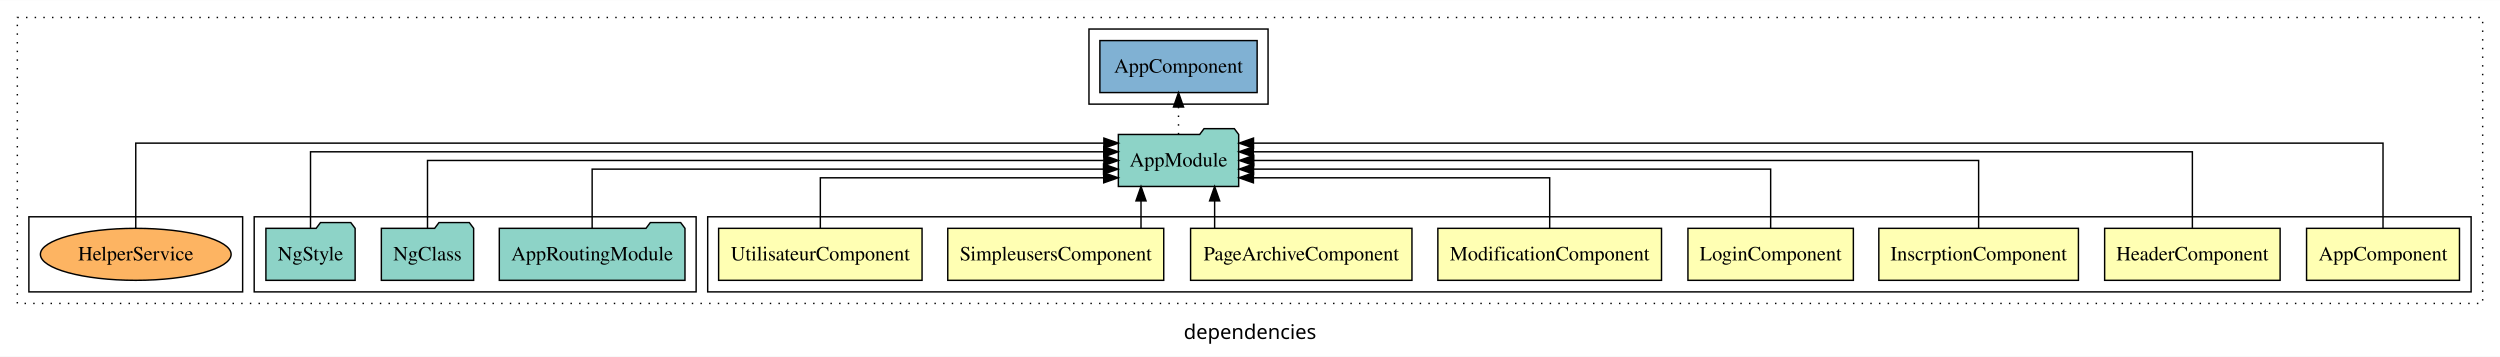
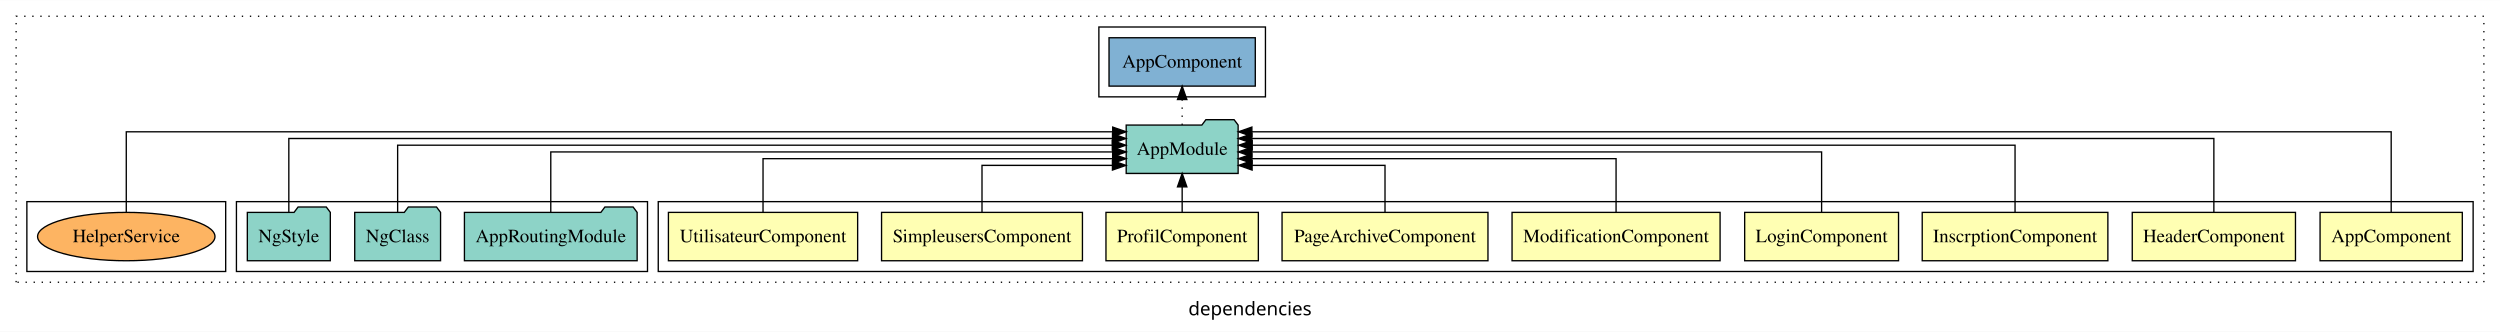
- <svg xmlns="http://www.w3.org/2000/svg" width="1731pt" height="247pt" viewBox="0.00 0.00 1731.00 246.80">
+ <svg xmlns="http://www.w3.org/2000/svg" width="1861pt" height="247pt" viewBox="0.00 0.00 1861.00 246.80">
  <g id="graph0" class="graph" transform="scale(1 1) rotate(0) translate(4 242.8)">
-     <polygon fill="white" stroke="transparent" points="-4,4 -4,-242.8 1727,-242.8 1727,4 -4,4" />
-     <text text-anchor="middle" x="861.5" y="-8.2" font-family="sans-serif" font-size="14.00">dependencies</text>
+     <polygon fill="white" stroke="transparent" points="-4,4 -4,-242.8 1857,-242.8 1857,4 -4,4" />
+     <text text-anchor="middle" x="926.5" y="-8.2" font-family="sans-serif" font-size="14.00">dependencies</text>
    <g id="clust1" class="cluster">
-       <polygon fill="none" stroke="black" stroke-dasharray="1,5" points="8,-32.8 8,-230.8 1715,-230.8 1715,-32.8 8,-32.8" />
+       <polygon fill="none" stroke="black" stroke-dasharray="1,5" points="8,-32.8 8,-230.8 1845,-230.8 1845,-32.8 8,-32.8" />
    </g>
    <g id="clust2" class="cluster">
-       <polygon fill="none" stroke="black" points="486,-40.8 486,-92.8 1707,-92.8 1707,-40.8 486,-40.8" />
+       <polygon fill="none" stroke="black" points="486,-40.8 486,-92.8 1837,-92.8 1837,-40.8 486,-40.8" />
    </g>
-     <g id="clust11" class="cluster">
+     <g id="clust12" class="cluster">
      <polygon fill="none" stroke="black" points="172,-40.8 172,-92.8 478,-92.8 478,-40.8 172,-40.8" />
    </g>
-     <g id="clust13" class="cluster">
-       <polygon fill="none" stroke="black" points="750,-170.8 750,-222.8 874,-222.8 874,-170.8 750,-170.8" />
+     <g id="clust14" class="cluster">
+       <polygon fill="none" stroke="black" points="814,-170.8 814,-222.8 938,-222.8 938,-170.8 814,-170.8" />
    </g>
-     <g id="clust14" class="cluster">
+     <g id="clust15" class="cluster">
      <polygon fill="none" stroke="black" points="16,-40.8 16,-92.8 164,-92.8 164,-40.8 16,-40.8" />
    </g>
    <g id="node1" class="node">
-       <polygon fill="#ffffb3" stroke="black" points="1698.94,-84.8 1593.06,-84.8 1593.06,-48.8 1698.94,-48.8 1698.94,-84.8" />
-       <text text-anchor="middle" x="1646" y="-62.6" font-family="Times,serif" font-size="14.00">AppComponent</text>
+       <polygon fill="#ffffb3" stroke="black" points="1828.94,-84.8 1723.06,-84.8 1723.06,-48.8 1828.94,-48.8 1828.94,-84.8" />
+       <text text-anchor="middle" x="1776" y="-62.6" font-family="Times,serif" font-size="14.00">AppComponent</text>
    </g>
-     <g id="node9" class="node">
-       <polygon fill="#8dd3c7" stroke="black" points="853.66,-149.8 850.66,-153.8 829.66,-153.8 826.66,-149.8 770.34,-149.8 770.34,-113.8 853.66,-113.8 853.66,-149.8" />
-       <text text-anchor="middle" x="812" y="-127.6" font-family="Times,serif" font-size="14.00">AppModule</text>
+     <g id="node10" class="node">
+       <polygon fill="#8dd3c7" stroke="black" points="917.66,-149.8 914.66,-153.8 893.66,-153.8 890.66,-149.8 834.34,-149.8 834.34,-113.8 917.66,-113.8 917.66,-149.8" />
+       <text text-anchor="middle" x="876" y="-127.6" font-family="Times,serif" font-size="14.00">AppModule</text>
    </g>
    <g id="edge1" class="edge">
-       <path fill="none" stroke="black" d="M1646,-85.05C1646,-107.82 1646,-143.8 1646,-143.8 1646,-143.8 863.93,-143.8 863.93,-143.8" />
-       <polygon fill="black" stroke="black" points="863.93,-140.3 853.93,-143.8 863.93,-147.3 863.93,-140.3" />
+       <path fill="none" stroke="black" d="M1776,-84.89C1776,-107.93 1776,-144.8 1776,-144.8 1776,-144.8 927.9,-144.8 927.9,-144.8" />
+       <polygon fill="black" stroke="black" points="927.9,-141.3 917.9,-144.8 927.9,-148.3 927.9,-141.3" />
    </g>
    <g id="node2" class="node">
-       <polygon fill="#ffffb3" stroke="black" points="1574.75,-84.8 1453.25,-84.8 1453.25,-48.8 1574.75,-48.8 1574.75,-84.8" />
-       <text text-anchor="middle" x="1514" y="-62.6" font-family="Times,serif" font-size="14.00">HeaderComponent</text>
+       <polygon fill="#ffffb3" stroke="black" points="1704.75,-84.8 1583.25,-84.8 1583.25,-48.8 1704.75,-48.8 1704.75,-84.8" />
+       <text text-anchor="middle" x="1644" y="-62.6" font-family="Times,serif" font-size="14.00">HeaderComponent</text>
    </g>
    <g id="edge2" class="edge">
-       <path fill="none" stroke="black" d="M1514,-85.08C1514,-106.12 1514,-137.8 1514,-137.8 1514,-137.8 863.81,-137.8 863.81,-137.8" />
-       <polygon fill="black" stroke="black" points="863.81,-134.3 853.81,-137.8 863.81,-141.3 863.81,-134.3" />
+       <path fill="none" stroke="black" d="M1644,-84.84C1644,-106.46 1644,-139.8 1644,-139.8 1644,-139.8 927.84,-139.8 927.84,-139.8" />
+       <polygon fill="black" stroke="black" points="927.84,-136.3 917.84,-139.8 927.84,-143.3 927.84,-136.3" />
    </g>
    <g id="node3" class="node">
-       <polygon fill="#ffffb3" stroke="black" points="1435.1,-84.8 1296.9,-84.8 1296.9,-48.8 1435.1,-48.8 1435.1,-84.8" />
-       <text text-anchor="middle" x="1366" y="-62.6" font-family="Times,serif" font-size="14.00">InscrptionComponent</text>
+       <polygon fill="#ffffb3" stroke="black" points="1565.1,-84.8 1426.9,-84.8 1426.9,-48.8 1565.1,-48.8 1565.1,-84.8" />
+       <text text-anchor="middle" x="1496" y="-62.6" font-family="Times,serif" font-size="14.00">InscrptionComponent</text>
    </g>
    <g id="edge3" class="edge">
-       <path fill="none" stroke="black" d="M1366,-84.91C1366,-104.14 1366,-131.8 1366,-131.8 1366,-131.8 864.09,-131.8 864.09,-131.8" />
-       <polygon fill="black" stroke="black" points="864.09,-128.3 854.09,-131.8 864.09,-135.3 864.09,-128.3" />
+       <path fill="none" stroke="black" d="M1496,-85.02C1496,-105.17 1496,-134.8 1496,-134.8 1496,-134.8 928.13,-134.8 928.13,-134.8" />
+       <polygon fill="black" stroke="black" points="928.13,-131.3 918.13,-134.8 928.13,-138.3 928.13,-131.3" />
    </g>
    <g id="node4" class="node">
-       <polygon fill="#ffffb3" stroke="black" points="1279.27,-84.8 1164.73,-84.8 1164.73,-48.8 1279.27,-48.8 1279.27,-84.8" />
-       <text text-anchor="middle" x="1222" y="-62.6" font-family="Times,serif" font-size="14.00">LoginComponent</text>
+       <polygon fill="#ffffb3" stroke="black" points="1409.27,-84.8 1294.73,-84.8 1294.73,-48.8 1409.27,-48.8 1409.27,-84.8" />
+       <text text-anchor="middle" x="1352" y="-62.6" font-family="Times,serif" font-size="14.00">LoginComponent</text>
    </g>
    <g id="edge4" class="edge">
-       <path fill="none" stroke="black" d="M1222,-84.82C1222,-102.17 1222,-125.8 1222,-125.8 1222,-125.8 863.95,-125.8 863.95,-125.8" />
-       <polygon fill="black" stroke="black" points="863.95,-122.3 853.95,-125.8 863.95,-129.3 863.95,-122.3" />
+       <path fill="none" stroke="black" d="M1352,-85.02C1352,-103.63 1352,-129.8 1352,-129.8 1352,-129.8 927.82,-129.8 927.82,-129.8" />
+       <polygon fill="black" stroke="black" points="927.82,-126.3 917.82,-129.8 927.82,-133.3 927.82,-126.3" />
    </g>
    <g id="node5" class="node">
-       <polygon fill="#ffffb3" stroke="black" points="1146.43,-84.8 991.57,-84.8 991.57,-48.8 1146.43,-48.8 1146.43,-84.8" />
-       <text text-anchor="middle" x="1069" y="-62.6" font-family="Times,serif" font-size="14.00">ModificationComponent</text>
+       <polygon fill="#ffffb3" stroke="black" points="1276.43,-84.8 1121.57,-84.8 1121.57,-48.8 1276.43,-48.8 1276.43,-84.8" />
+       <text text-anchor="middle" x="1199" y="-62.6" font-family="Times,serif" font-size="14.00">ModificationComponent</text>
    </g>
    <g id="edge5" class="edge">
-       <path fill="none" stroke="black" d="M1069,-85.04C1069,-100.37 1069,-119.8 1069,-119.8 1069,-119.8 863.86,-119.8 863.86,-119.8" />
-       <polygon fill="black" stroke="black" points="863.86,-116.3 853.86,-119.8 863.86,-123.3 863.86,-116.3" />
+       <path fill="none" stroke="black" d="M1199,-84.83C1199,-101.86 1199,-124.8 1199,-124.8 1199,-124.8 927.9,-124.8 927.9,-124.8" />
+       <polygon fill="black" stroke="black" points="927.9,-121.3 917.9,-124.8 927.9,-128.3 927.9,-121.3" />
    </g>
    <g id="node6" class="node">
-       <polygon fill="#ffffb3" stroke="black" points="973.64,-84.8 820.36,-84.8 820.36,-48.8 973.64,-48.8 973.64,-84.8" />
-       <text text-anchor="middle" x="897" y="-62.6" font-family="Times,serif" font-size="14.00">PageArchiveComponent</text>
+       <polygon fill="#ffffb3" stroke="black" points="1103.64,-84.8 950.36,-84.8 950.36,-48.8 1103.64,-48.8 1103.64,-84.8" />
+       <text text-anchor="middle" x="1027" y="-62.6" font-family="Times,serif" font-size="14.00">PageArchiveComponent</text>
    </g>
    <g id="edge6" class="edge">
-       <path fill="none" stroke="black" d="M837.01,-84.91C837.01,-84.91 837.01,-103.79 837.01,-103.79" />
-       <polygon fill="black" stroke="black" points="833.51,-103.79 837.01,-113.79 840.51,-103.79 833.51,-103.79" />
+       <path fill="none" stroke="black" d="M1027,-85.04C1027,-100.37 1027,-119.8 1027,-119.8 1027,-119.8 928.06,-119.8 928.06,-119.8" />
+       <polygon fill="black" stroke="black" points="928.06,-116.3 918.06,-119.8 928.06,-123.3 928.06,-116.3" />
    </g>
    <g id="node7" class="node">
+       <polygon fill="#ffffb3" stroke="black" points="932.72,-84.8 819.28,-84.8 819.28,-48.8 932.72,-48.8 932.72,-84.8" />
+       <text text-anchor="middle" x="876" y="-62.6" font-family="Times,serif" font-size="14.00">ProfilComponent</text>
+     </g>
+     <g id="edge7" class="edge">
+       <path fill="none" stroke="black" d="M876,-84.91C876,-84.91 876,-103.79 876,-103.79" />
+       <polygon fill="black" stroke="black" points="872.5,-103.79 876,-113.79 879.5,-103.79 872.5,-103.79" />
+     </g>
+     <g id="node8" class="node">
      <polygon fill="#ffffb3" stroke="black" points="801.77,-84.8 652.23,-84.8 652.23,-48.8 801.77,-48.8 801.77,-84.8" />
      <text text-anchor="middle" x="727" y="-62.6" font-family="Times,serif" font-size="14.00">SimpleusersComponent</text>
    </g>
-     <g id="edge7" class="edge">
-       <path fill="none" stroke="black" d="M786.03,-84.91C786.03,-84.91 786.03,-103.79 786.03,-103.79" />
-       <polygon fill="black" stroke="black" points="782.53,-103.79 786.03,-113.79 789.53,-103.79 782.53,-103.79" />
+     <g id="edge8" class="edge">
+       <path fill="none" stroke="black" d="M727,-85.04C727,-100.37 727,-119.8 727,-119.8 727,-119.8 824.1,-119.8 824.1,-119.8" />
+       <polygon fill="black" stroke="black" points="824.1,-123.3 834.1,-119.8 824.1,-116.3 824.1,-123.3" />
    </g>
-     <g id="node8" class="node">
+     <g id="node9" class="node">
      <polygon fill="#ffffb3" stroke="black" points="634.43,-84.8 493.57,-84.8 493.57,-48.8 634.43,-48.8 634.43,-84.8" />
      <text text-anchor="middle" x="564" y="-62.6" font-family="Times,serif" font-size="14.00">UtilisateurComponent</text>
    </g>
-     <g id="edge8" class="edge">
-       <path fill="none" stroke="black" d="M564,-85.04C564,-100.37 564,-119.8 564,-119.8 564,-119.8 760.21,-119.8 760.21,-119.8" />
-       <polygon fill="black" stroke="black" points="760.21,-123.3 770.21,-119.8 760.21,-116.3 760.21,-123.3" />
+     <g id="edge9" class="edge">
+       <path fill="none" stroke="black" d="M564,-84.83C564,-101.86 564,-124.8 564,-124.8 564,-124.8 824.25,-124.8 824.25,-124.8" />
+       <polygon fill="black" stroke="black" points="824.25,-128.3 834.25,-124.8 824.25,-121.3 824.25,-128.3" />
    </g>
-     <g id="node13" class="node">
-       <polygon fill="#80b1d3" stroke="black" points="866.44,-214.8 757.56,-214.8 757.56,-178.8 866.44,-178.8 866.44,-214.8" />
-       <text text-anchor="middle" x="812" y="-192.6" font-family="Times,serif" font-size="14.00">AppComponent </text>
+     <g id="node14" class="node">
+       <polygon fill="#80b1d3" stroke="black" points="930.44,-214.8 821.56,-214.8 821.56,-178.8 930.44,-178.8 930.44,-214.8" />
+       <text text-anchor="middle" x="876" y="-192.6" font-family="Times,serif" font-size="14.00">AppComponent </text>
    </g>
-     <g id="edge12" class="edge">
-       <path fill="none" stroke="black" stroke-dasharray="1,5" d="M812,-149.91C812,-149.91 812,-168.79 812,-168.79" />
-       <polygon fill="black" stroke="black" points="808.5,-168.79 812,-178.79 815.5,-168.79 808.5,-168.79" />
+     <g id="edge13" class="edge">
+       <path fill="none" stroke="black" stroke-dasharray="1,5" d="M876,-149.91C876,-149.91 876,-168.79 876,-168.79" />
+       <polygon fill="black" stroke="black" points="872.5,-168.79 876,-178.79 879.5,-168.79 872.5,-168.79" />
    </g>
-     <g id="node10" class="node">
+     <g id="node11" class="node">
      <polygon fill="#8dd3c7" stroke="black" points="470.28,-84.8 467.28,-88.8 446.28,-88.8 443.28,-84.8 341.72,-84.8 341.72,-48.8 470.28,-48.8 470.28,-84.8" />
      <text text-anchor="middle" x="406" y="-62.6" font-family="Times,serif" font-size="14.00">AppRoutingModule</text>
    </g>
-     <g id="edge9" class="edge">
-       <path fill="none" stroke="black" d="M406,-84.82C406,-102.17 406,-125.8 406,-125.8 406,-125.8 760.08,-125.8 760.08,-125.8" />
-       <polygon fill="black" stroke="black" points="760.08,-129.3 770.08,-125.8 760.08,-122.3 760.08,-129.3" />
+     <g id="edge10" class="edge">
+       <path fill="none" stroke="black" d="M406,-85.02C406,-103.63 406,-129.8 406,-129.8 406,-129.8 824.29,-129.8 824.29,-129.8" />
+       <polygon fill="black" stroke="black" points="824.29,-133.3 834.29,-129.8 824.29,-126.3 824.29,-133.3" />
    </g>
-     <g id="node11" class="node">
+     <g id="node12" class="node">
      <polygon fill="#8dd3c7" stroke="black" points="323.95,-84.8 320.95,-88.8 299.95,-88.8 296.95,-84.8 260.05,-84.8 260.05,-48.8 323.95,-48.8 323.95,-84.8" />
      <text text-anchor="middle" x="292" y="-62.6" font-family="Times,serif" font-size="14.00">NgClass</text>
    </g>
-     <g id="edge10" class="edge">
-       <path fill="none" stroke="black" d="M292,-84.91C292,-104.14 292,-131.8 292,-131.8 292,-131.8 760.33,-131.8 760.33,-131.8" />
-       <polygon fill="black" stroke="black" points="760.33,-135.3 770.33,-131.8 760.33,-128.3 760.33,-135.3" />
+     <g id="edge11" class="edge">
+       <path fill="none" stroke="black" d="M292,-85.02C292,-105.17 292,-134.8 292,-134.8 292,-134.8 824,-134.8 824,-134.8" />
+       <polygon fill="black" stroke="black" points="824,-138.3 834,-134.8 824,-131.3 824,-138.3" />
    </g>
-     <g id="node12" class="node">
+     <g id="node13" class="node">
      <polygon fill="#8dd3c7" stroke="black" points="241.89,-84.8 238.89,-88.8 217.89,-88.8 214.89,-84.8 180.11,-84.8 180.11,-48.8 241.89,-48.8 241.89,-84.8" />
      <text text-anchor="middle" x="211" y="-62.6" font-family="Times,serif" font-size="14.00">NgStyle</text>
    </g>
-     <g id="edge11" class="edge">
-       <path fill="none" stroke="black" d="M211,-85.08C211,-106.12 211,-137.8 211,-137.8 211,-137.8 760.22,-137.8 760.22,-137.8" />
-       <polygon fill="black" stroke="black" points="760.22,-141.3 770.22,-137.8 760.22,-134.3 760.22,-141.3" />
+     <g id="edge12" class="edge">
+       <path fill="none" stroke="black" d="M211,-84.84C211,-106.46 211,-139.8 211,-139.8 211,-139.8 824.15,-139.8 824.15,-139.8" />
+       <polygon fill="black" stroke="black" points="824.15,-143.3 834.15,-139.8 824.15,-136.3 824.15,-143.3" />
    </g>
-     <g id="node14" class="node">
+     <g id="node15" class="node">
      <ellipse fill="#fdb462" stroke="black" cx="90" cy="-66.8" rx="66.03" ry="18" />
      <text text-anchor="middle" x="90" y="-62.6" font-family="Times,serif" font-size="14.00">HelperService</text>
    </g>
-     <g id="edge13" class="edge">
-       <path fill="none" stroke="black" d="M90,-85.05C90,-107.82 90,-143.8 90,-143.8 90,-143.8 760.33,-143.8 760.33,-143.8" />
-       <polygon fill="black" stroke="black" points="760.33,-147.3 770.33,-143.8 760.33,-140.3 760.33,-147.3" />
+     <g id="edge14" class="edge">
+       <path fill="none" stroke="black" d="M90,-84.89C90,-107.93 90,-144.8 90,-144.8 90,-144.8 824.3,-144.8 824.3,-144.8" />
+       <polygon fill="black" stroke="black" points="824.3,-148.3 834.3,-144.8 824.3,-141.3 824.3,-148.3" />
    </g>
  </g>
</svg>
